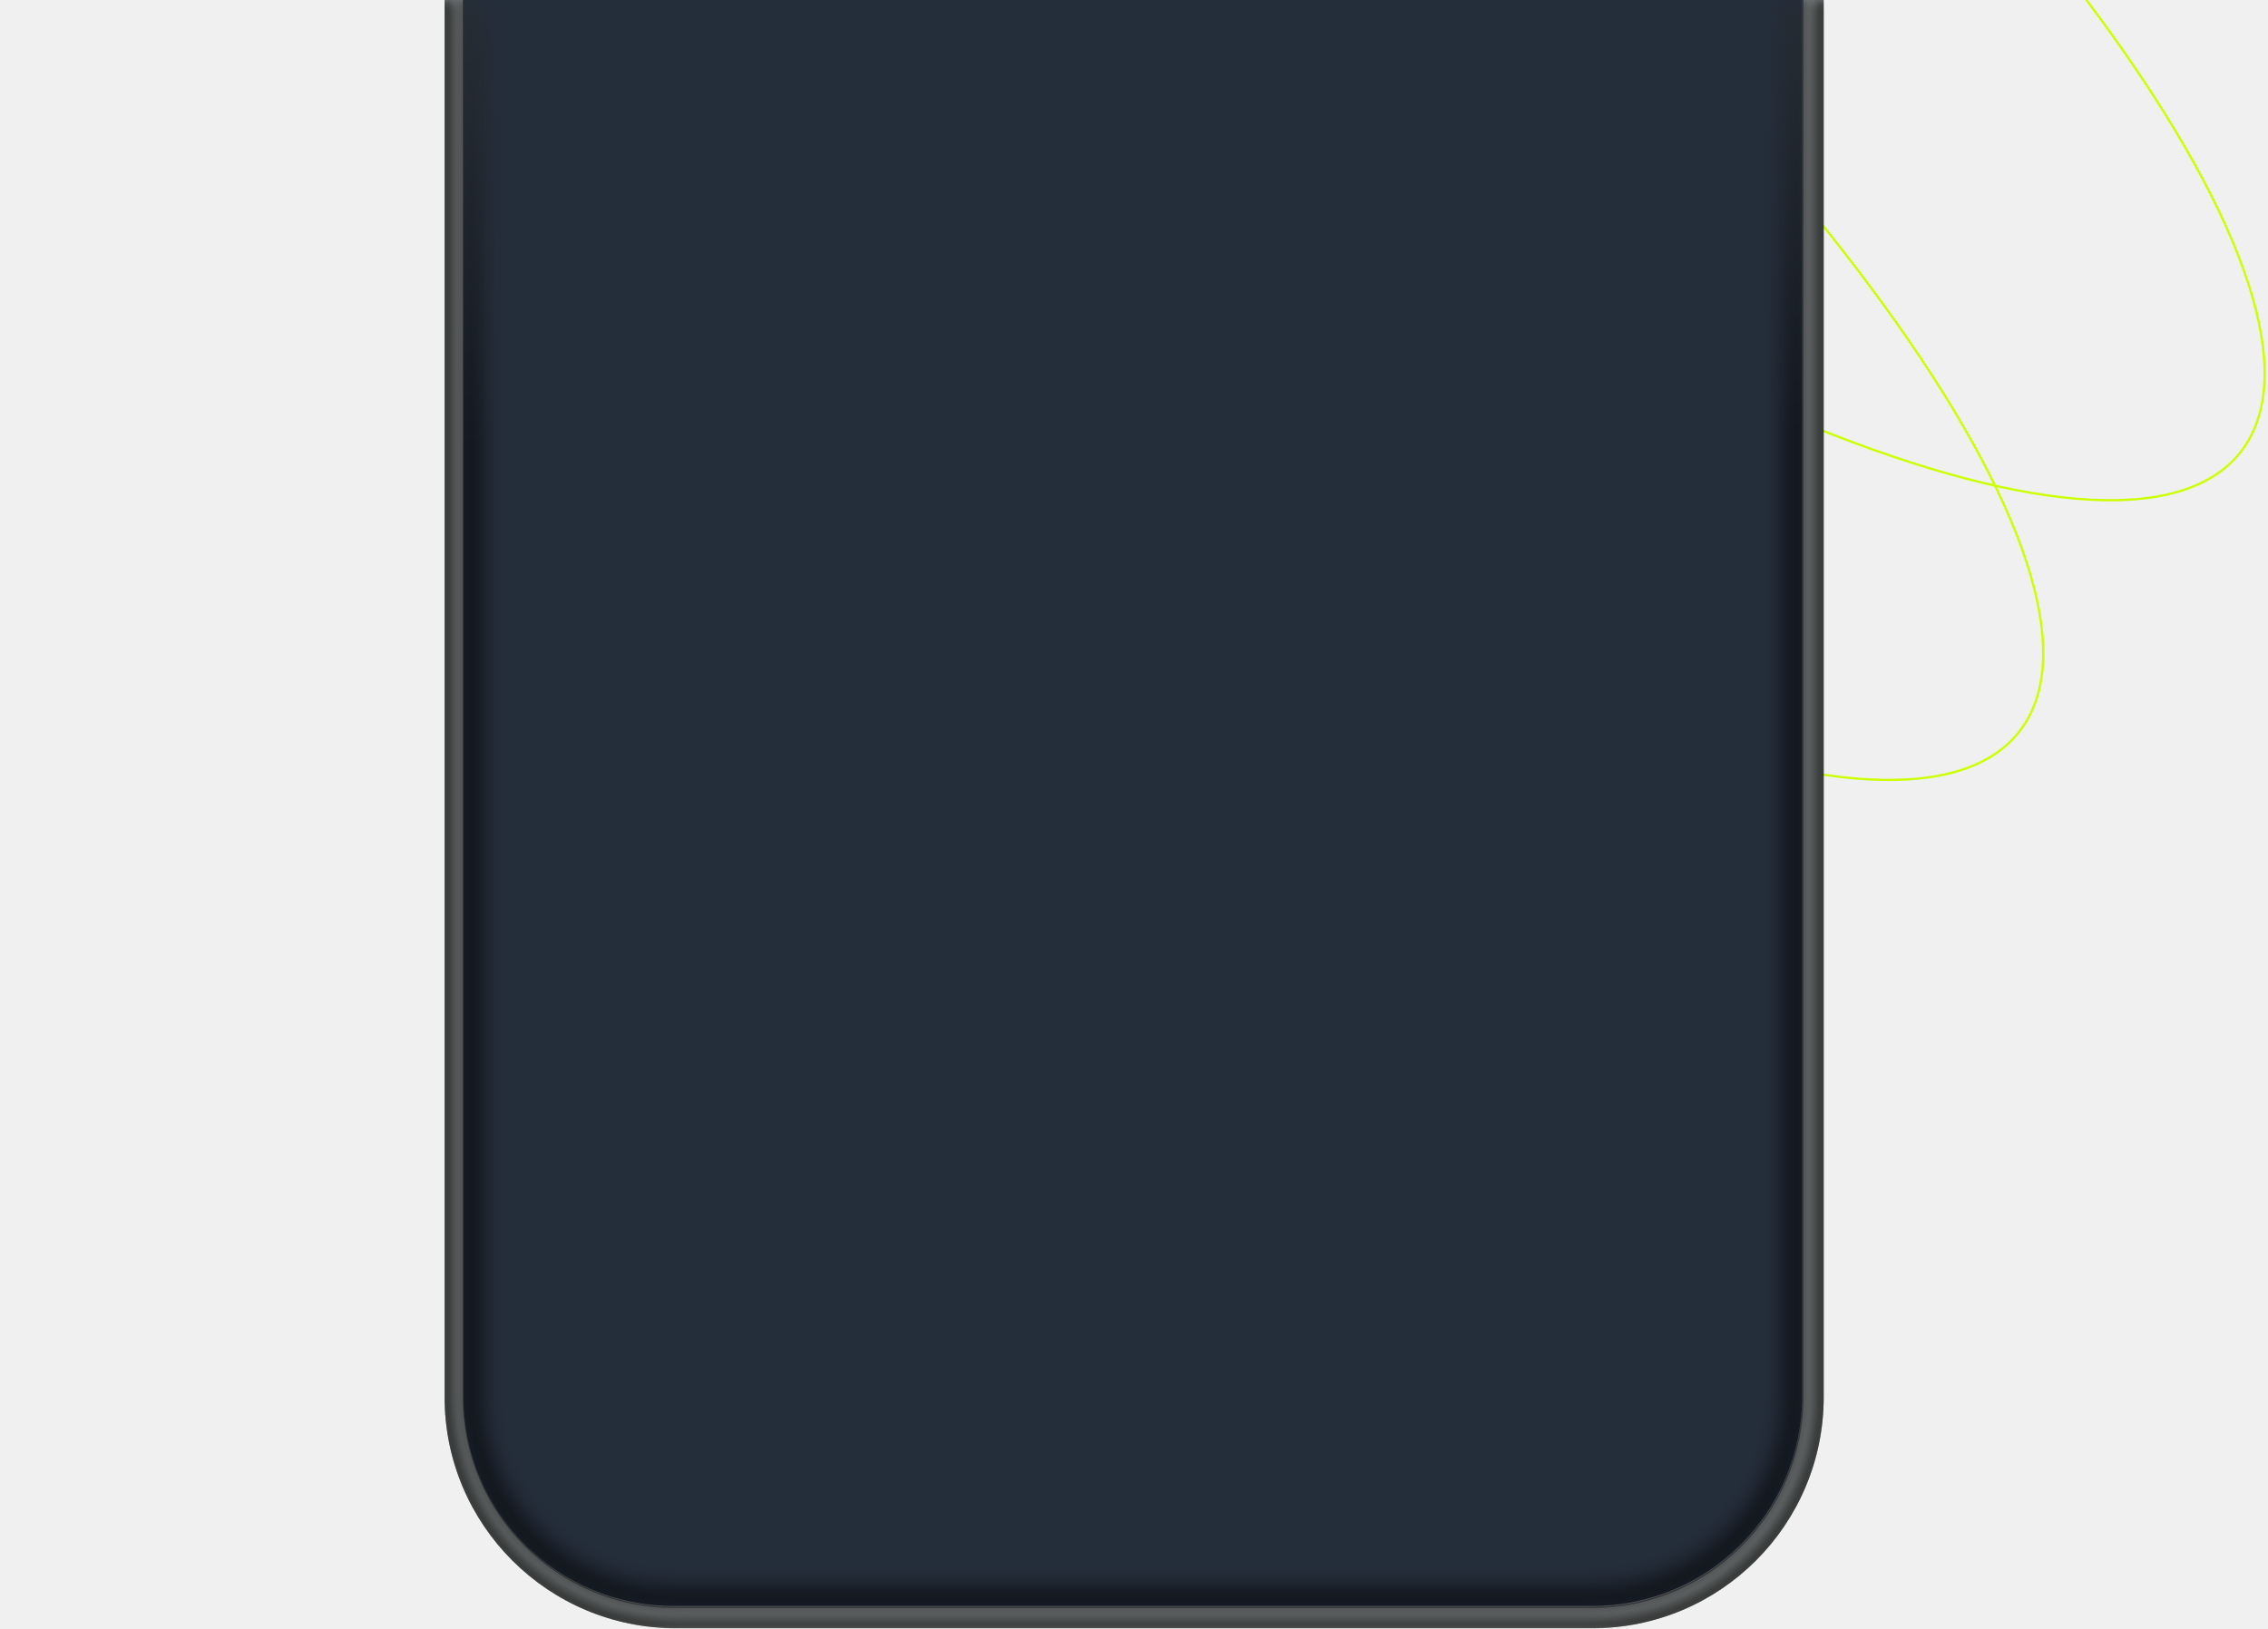
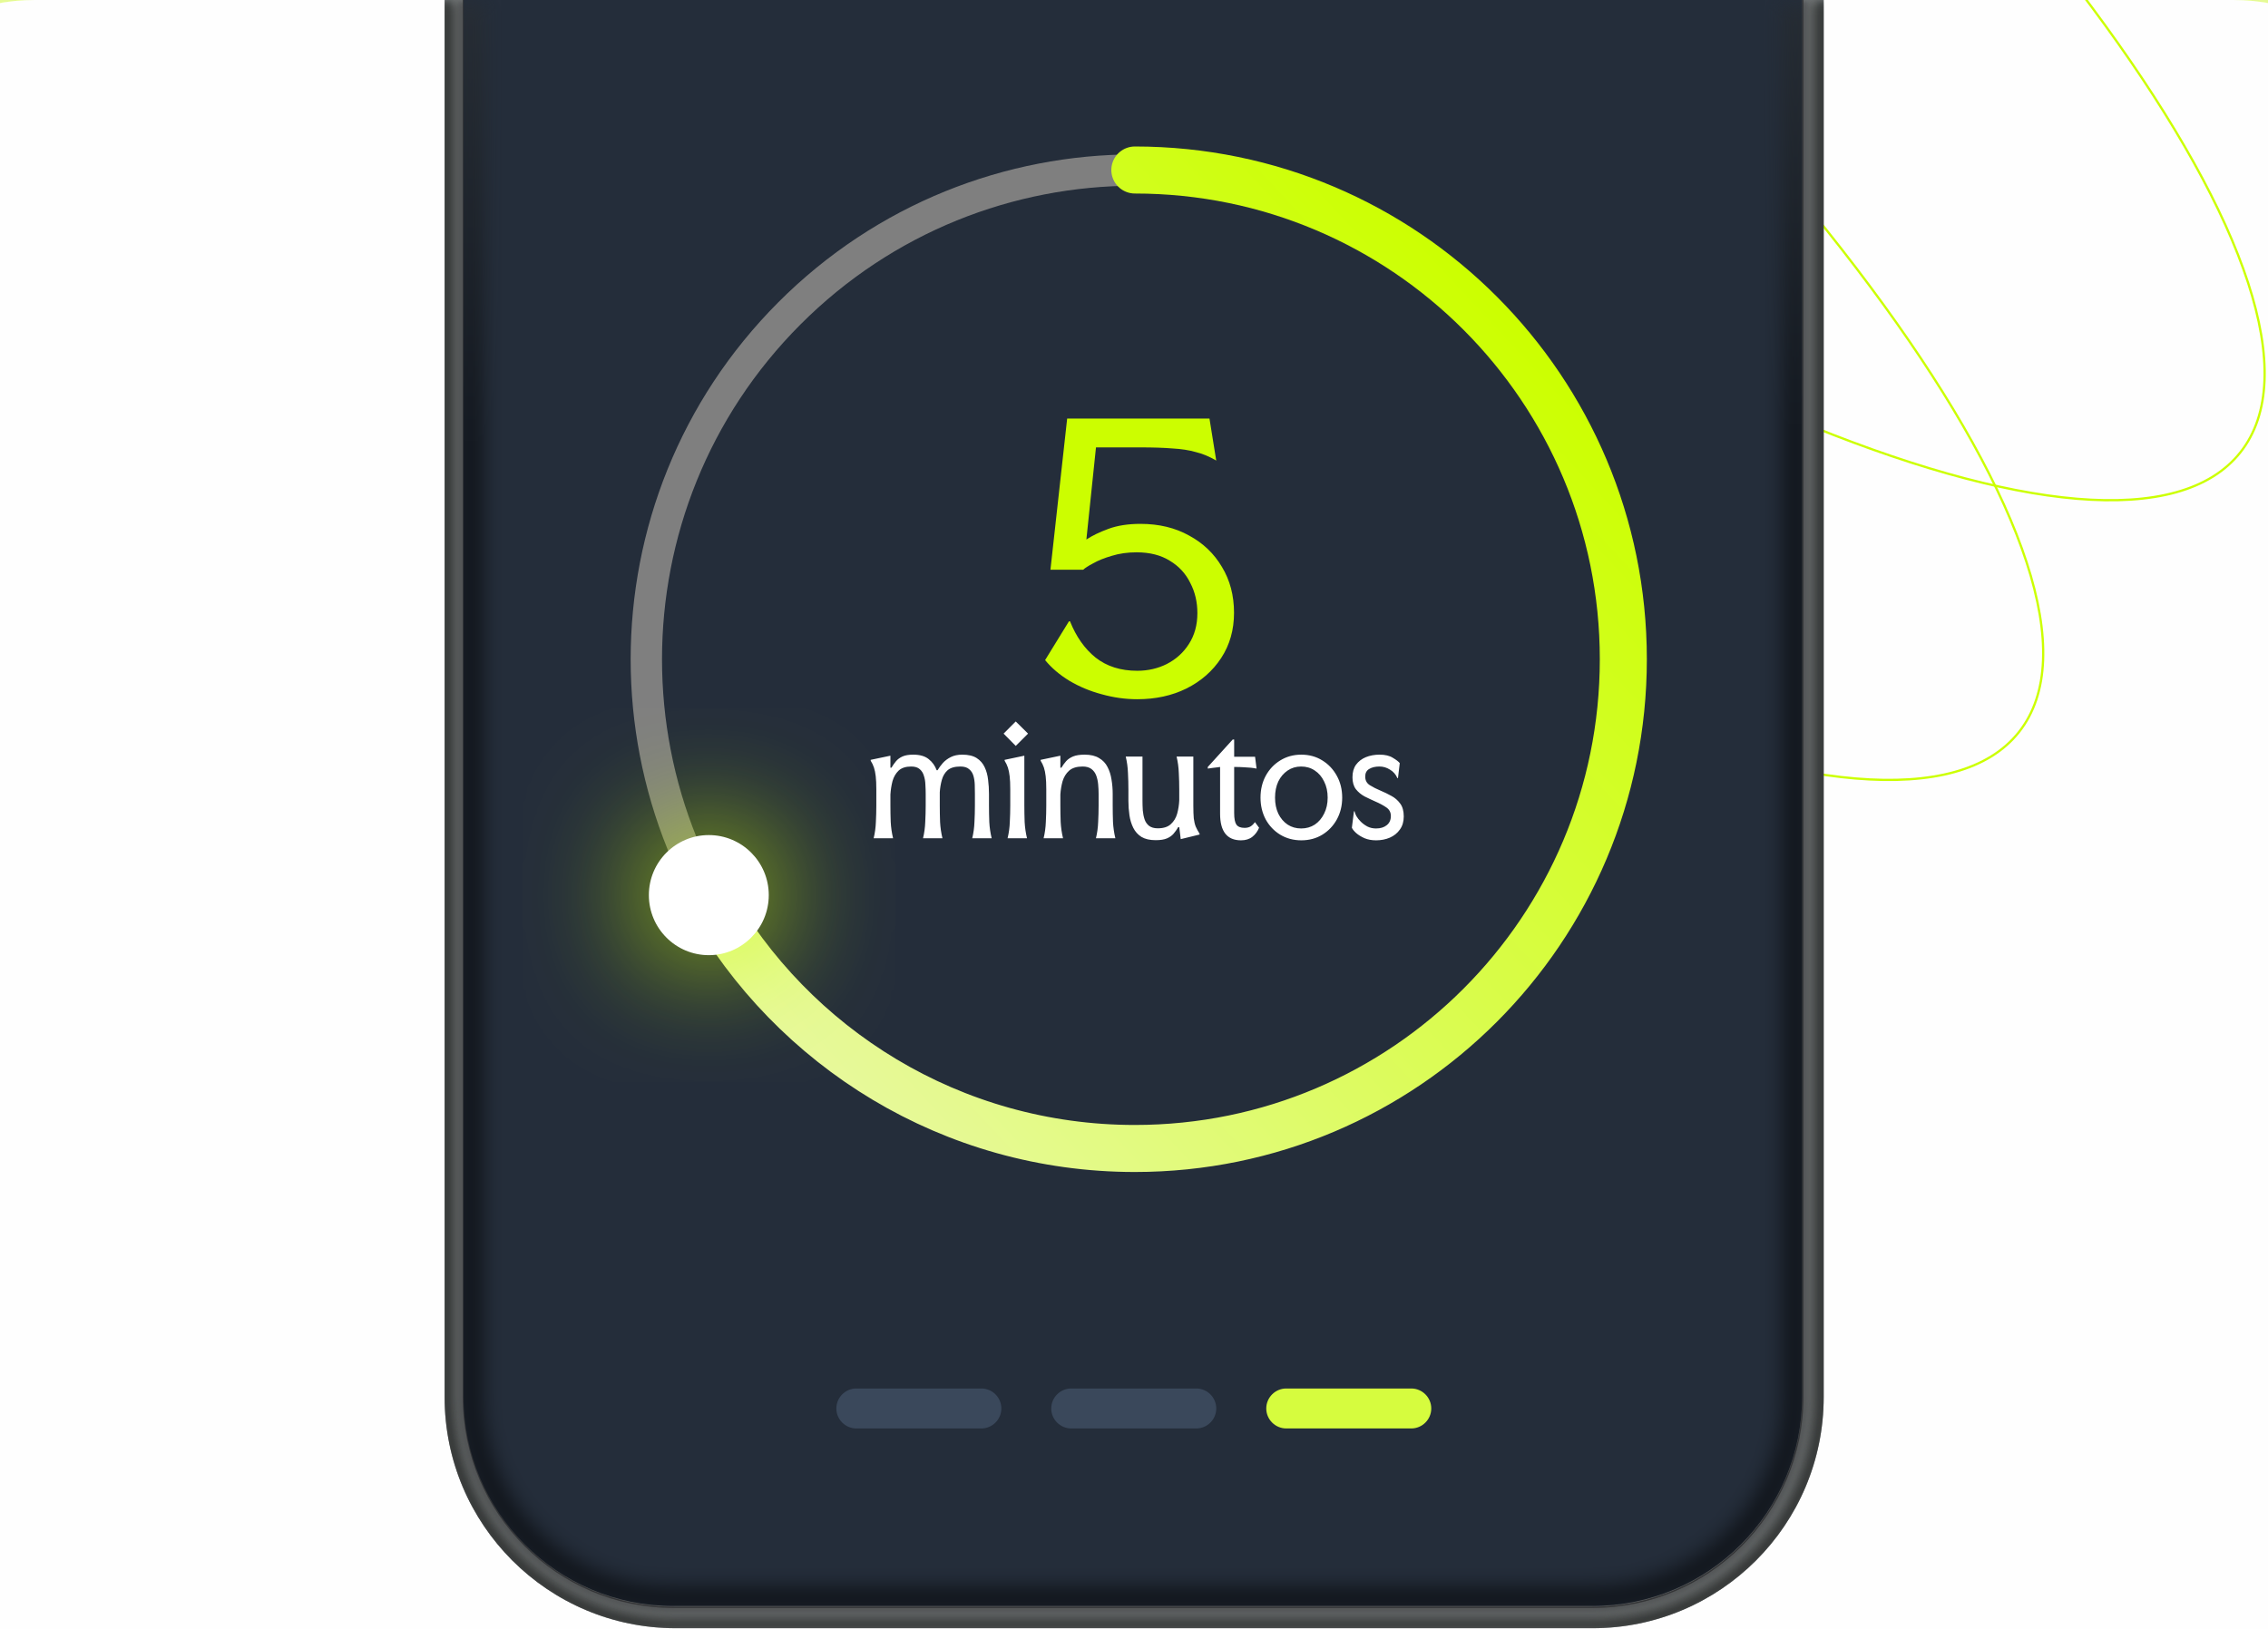
<svg xmlns="http://www.w3.org/2000/svg" width="454" height="326" viewBox="0 0 454 326" fill="none">
-   <path d="M448.47 90.569C454.517 82.93 454.789 71.243 449.998 56.572C445.211 41.912 435.387 24.335 421.345 4.985C393.264 -33.712 348.346 -79.455 293.247 -123.067C238.147 -166.68 183.311 -199.893 139.2 -218.338C117.142 -227.561 97.779 -233.086 82.411 -234.379C67.033 -235.672 55.721 -232.724 49.674 -225.085C43.628 -217.446 43.356 -205.758 48.147 -191.088C52.934 -176.428 62.758 -158.851 76.799 -139.501C104.881 -100.804 149.799 -55.061 204.898 -11.448C259.998 32.164 314.834 65.377 358.945 83.822C381.002 93.045 400.366 98.57 415.733 99.863C431.111 101.156 442.424 98.208 448.47 90.569Z" stroke="#CCFF00" stroke-width="0.451" />
-   <path d="M404.146 146.569C410.192 138.93 410.464 127.243 405.674 112.572C400.887 97.912 391.063 80.335 377.021 60.986C348.94 22.288 304.022 -23.455 248.922 -67.067C193.823 -110.68 138.987 -143.893 94.875 -162.338C72.818 -171.561 53.455 -177.086 38.087 -178.379C22.709 -179.672 11.396 -176.724 5.35 -169.085C-0.696 -161.446 -0.968 -149.758 3.822 -135.088C8.609 -120.428 18.433 -102.851 32.475 -83.501C60.557 -44.804 105.474 0.939 160.574 44.552C215.674 88.164 270.51 121.377 314.621 139.822C336.678 149.045 356.042 154.57 371.409 155.863C386.787 157.156 398.1 154.208 404.146 146.569Z" stroke="#CCFF00" stroke-width="0.451" />
-   <g clip-path="url(#clip0_6700_3675)">
-     <rect width="276.063" height="569" rx="46.285" transform="matrix(-1 8.74228e-08 8.74228e-08 1 365.062 -243)" fill="#717576" />
-     <g filter="url(#filter0_f_6700_3675)">
-       <rect x="-1.012" y="1.012" width="274.038" height="566.975" rx="45.273" transform="matrix(-1 8.74228e-08 8.74228e-08 1 363.038 -243)" stroke="#252726" stroke-width="2.025" />
-     </g>
-     <g filter="url(#filter1_f_6700_3675)">
-       <rect x="-0.337" y="0.337" width="275.388" height="568.325" rx="45.948" transform="matrix(-1 8.74228e-08 8.74228e-08 1 364.388 -243)" stroke="#1F2120" stroke-width="0.675" />
-     </g>
-     <g filter="url(#filter2_f_6700_3675)">
-       <rect x="-0.337" y="0.337" width="268.397" height="560.919" rx="42.245" transform="matrix(-1 8.74228e-08 8.74228e-08 1 360.684 -239.297)" stroke="#313234" stroke-width="0.675" />
-     </g>
-     <rect x="0.135" y="-0.135" width="268.107" height="560.63" rx="42.1" transform="matrix(-1 8.74228e-08 8.74228e-08 1 361.012 -238.68)" stroke="#343537" stroke-width="0.27" />
-   </g>
-   <g clip-path="url(#clip1_6700_3675)">
-     <rect width="267.963" height="560.225" rx="41.965" transform="matrix(-1 8.74228e-08 8.74228e-08 1 360.742 -238.68)" fill="#242D3A" />
-     <g filter="url(#filter3_f_6700_3675)">
-       <rect x="-1.35" y="1.35" width="265.263" height="557.526" rx="40.615" transform="matrix(-1 8.74228e-08 8.74228e-08 1 358.042 -238.68)" stroke="url(#paint0_radial_6700_3675)" stroke-width="2.7" />
+   <rect width="454" height="326" fill="#9C9C9C" />
+   <path d="M-1095 -998C-1095 -999.104 -1094.1 -1000 -1093 -1000H2104C2105.1 -1000 2106 -999.105 2106 -998V3789C2106 3790.1 2105.1 3791 2104 3791H-1093C-1094.1 3791 -1095 3790.1 -1095 3789V-998Z" fill="#C4C4C4" />
+   <path d="M-1093 -999H2104V-1001H-1093V-999ZM2105 -998V3789H2107V-998H2105ZM2104 3790H-1093V3792H2104V3790ZM-1094 3789V-998H-1096V3789H-1094ZM-1093 3790C-1093.55 3790 -1094 3789.55 -1094 3789H-1096C-1096 3790.66 -1094.66 3792 -1093 3792V3790ZM2105 3789C2105 3789.55 2104.55 3790 2104 3790V3792C2105.66 3792 2107 3790.66 2107 3789H2105ZM2104 -999C2104.55 -999 2105 -998.552 2105 -998H2107C2107 -999.657 2105.66 -1001 2104 -1001V-999ZM-1093 -1001C-1094.66 -1001 -1096 -999.657 -1096 -998H-1094C-1094 -998.552 -1093.55 -999 -1093 -999V-1001Z" fill="white" fill-opacity="0.1" />
+   <g clip-path="url(#clip0_6635_1669)">
+     <rect width="1920" height="2367" transform="translate(-733 -492)" fill="white" />
+     <rect x="-703" y="-239" width="1860" height="663" rx="60" fill="#EAFF98" />
+     <path d="M-42.469 138.436C-89.072 187.293 -136.812 226.219 -176.32 249.661C-196.075 261.383 -213.761 269.226 -228.209 272.508C-242.668 275.793 -253.822 274.498 -260.592 268.04C-267.362 261.582 -269.182 250.502 -266.584 235.904C-263.987 221.317 -256.988 203.28 -246.212 182.994C-224.662 142.423 -188.032 92.898 -141.43 44.042C-94.827 -4.815 -47.086 -43.742 -7.578 -67.183C12.177 -78.905 29.863 -86.748 44.311 -90.03C58.77 -93.314 69.924 -92.019 76.694 -85.562C83.464 -79.104 85.285 -68.023 82.686 -53.425C80.09 -38.838 73.09 -20.803 62.314 -0.516C40.763 40.054 4.133 89.579 -42.469 138.436Z" stroke="#242D3A" stroke-width="0.451" />
+     <path d="M7.188 185.804C-39.414 234.661 -87.155 273.587 -126.663 297.029C-146.418 308.751 -164.103 316.594 -178.552 319.876C-193.01 323.161 -204.165 321.866 -210.935 315.408C-217.705 308.95 -219.525 297.87 -216.927 283.272C-214.33 268.685 -207.331 250.649 -196.555 230.362C-175.004 189.791 -138.375 140.266 -91.772 91.41C-45.17 42.553 2.571 3.627 42.079 -19.815C61.834 -31.537 79.52 -39.379 93.969 -42.662C108.427 -45.946 119.582 -44.651 126.352 -38.194C133.122 -31.736 134.942 -20.655 132.344 -6.057C129.747 8.53 122.747 26.566 111.971 46.852C90.421 87.422 53.791 136.947 7.188 185.804Z" stroke="#242D3A" stroke-width="0.451" />
+     <g filter="url(#filter0_d_6635_1669)">
+       <g clip-path="url(#clip1_6635_1669)">
+         <g filter="url(#filter1_d_6635_1669)">
+           <rect x="-33" width="520" height="634" fill="#FEFEFE" />
+         </g>
+         <path d="M204.899 -11.448C259.998 32.164 314.834 65.377 358.945 83.822C381.002 93.045 400.366 98.57 415.734 99.863C431.111 101.156 442.424 98.208 448.47 90.569C454.517 82.93 454.789 71.242 449.999 56.572C445.211 41.912 435.387 24.335 421.345 4.986C393.264 -33.711 348.346 -79.455 293.247 -123.067C238.147 -166.68 183.311 -199.892 139.2 -218.337C117.143 -227.56 97.779 -233.086 82.412 -234.378C67.034 -235.672 55.721 -232.723 49.674 -225.084C43.628 -217.445 43.357 -205.758 48.147 -191.088C52.934 -176.428 62.758 -158.85 76.8 -139.501C104.881 -100.804 149.799 -55.06 204.899 -11.448Z" stroke="#CCFF00" stroke-width="0.451" />
+         <path d="M160.574 44.552C215.674 88.164 270.51 121.377 314.621 139.822C336.678 149.045 356.042 154.57 371.409 155.863C386.787 157.156 398.1 154.208 404.146 146.569C410.193 138.93 410.465 127.242 405.674 112.572C400.887 97.912 391.063 80.335 377.021 60.986C348.939 22.289 304.022 -23.455 248.923 -67.067C193.823 -110.68 138.987 -143.892 94.876 -162.337C72.819 -171.56 53.455 -177.086 38.088 -178.378C22.71 -179.672 11.396 -176.723 5.35 -169.084C-0.696 -161.445 -0.968 -149.758 3.823 -135.088C8.61 -120.428 18.434 -102.85 32.475 -83.501C60.557 -44.804 105.475 0.94 160.574 44.552Z" stroke="#CCFF00" stroke-width="0.451" />
+         <g clip-path="url(#clip2_6635_1669)">
+           <rect width="276.063" height="569" rx="46.285" transform="matrix(-1 8.74228e-08 8.74228e-08 1 365.062 -243)" fill="#717576" />
+           <g filter="url(#filter2_f_6635_1669)">
+             <rect x="-1.012" y="1.012" width="274.038" height="566.975" rx="45.273" transform="matrix(-1 8.74228e-08 8.74228e-08 1 363.038 -243)" stroke="#252726" stroke-width="2.025" />
+           </g>
+           <g filter="url(#filter3_f_6635_1669)">
+             <rect x="-0.337" y="0.337" width="275.388" height="568.325" rx="45.948" transform="matrix(-1 8.74228e-08 8.74228e-08 1 364.388 -243)" stroke="#1F2120" stroke-width="0.675" />
+           </g>
+           <g filter="url(#filter4_f_6635_1669)">
+             <rect x="-0.337" y="0.337" width="268.397" height="560.919" rx="42.245" transform="matrix(-1 8.74228e-08 8.74228e-08 1 360.684 -239.297)" stroke="#313234" stroke-width="0.675" />
+           </g>
+           <rect x="0.135" y="-0.135" width="268.107" height="560.63" rx="42.1" transform="matrix(-1 8.74228e-08 8.74228e-08 1 361.012 -238.68)" stroke="#343537" stroke-width="0.27" />
+         </g>
+         <g clip-path="url(#clip3_6635_1669)">
+           <rect width="267.963" height="560.225" rx="41.965" transform="matrix(-1 8.74228e-08 8.74228e-08 1 360.742 -238.68)" fill="#242D3A" />
+           <g filter="url(#filter5_f_6635_1669)">
+             <rect x="-1.35" y="1.35" width="265.263" height="557.526" rx="40.615" transform="matrix(-1 8.74228e-08 8.74228e-08 1 358.042 -238.68)" stroke="url(#paint0_radial_6635_1669)" stroke-width="2.7" />
+           </g>
+         </g>
+         <path d="M296.307 201.267C334.494 163.013 334.494 100.992 296.307 62.739C258.12 24.486 196.207 24.486 158.021 62.739C119.834 100.992 119.834 163.013 158.021 201.267C196.207 239.52 258.12 239.52 296.307 201.267Z" stroke="#7F7F7F" stroke-width="6.277" stroke-miterlimit="10" />
+         <path d="M227.169 34.037C281.174 34.037 324.952 77.891 324.952 131.991C324.952 186.091 281.174 229.945 227.169 229.945C190.556 229.945 158.636 209.794 141.888 179.954" stroke="url(#paint1_linear_6635_1669)" stroke-width="9.416" stroke-linecap="round" stroke-linejoin="round" />
+         <g filter="url(#filter6_d_6635_1669)">
+           <path d="M153.889 179.218C153.889 185.857 148.516 191.241 141.888 191.241C135.261 191.241 129.887 185.857 129.887 179.218C129.887 172.579 135.261 167.196 141.888 167.196C148.516 167.196 153.889 172.579 153.889 179.218Z" fill="white" />
+         </g>
+         <path d="M247.022 122.691C247.022 126.11 246.168 129.125 244.458 131.736C242.749 134.347 240.423 136.389 237.479 137.861C234.583 139.285 231.307 139.997 227.651 139.997C225.277 139.997 222.903 139.665 220.529 139C218.203 138.383 216.043 137.481 214.049 136.294C212.102 135.107 210.488 133.73 209.206 132.163L213.977 124.4H214.191C215.425 127.487 217.135 129.908 219.319 131.665C221.55 133.421 224.328 134.3 227.651 134.3C229.788 134.3 231.758 133.849 233.562 132.947C235.414 131.997 236.886 130.668 237.978 128.958C239.117 127.202 239.687 125.136 239.687 122.762C239.687 120.531 239.212 118.513 238.262 116.709C237.36 114.857 236.007 113.385 234.203 112.293C232.399 111.154 230.167 110.584 227.509 110.584C225.704 110.584 224.043 110.822 222.523 111.296C221.052 111.724 219.817 112.222 218.82 112.792C217.823 113.314 217.158 113.742 216.826 114.074H210.274L213.621 83.806H242.108L243.461 92.21C242.084 91.403 240.708 90.833 239.331 90.501C238.001 90.121 236.458 89.884 234.702 89.789C232.992 89.646 230.832 89.575 228.221 89.575H219.39L217.467 108.02C218.606 107.261 220.078 106.549 221.882 105.884C223.687 105.219 225.823 104.887 228.292 104.887C231.995 104.887 235.248 105.67 238.049 107.237C240.85 108.756 243.034 110.845 244.601 113.504C246.215 116.163 247.022 119.225 247.022 122.691Z" fill="#CCFE00" />
+         <path d="M185.302 158.959C185.302 158.366 185.282 157.752 185.242 157.119C185.223 156.466 185.124 155.873 184.946 155.339C184.787 154.785 184.51 154.34 184.115 154.003C183.719 153.647 183.145 153.469 182.394 153.469C181.306 153.469 180.465 153.746 179.871 154.3C179.298 154.854 178.892 155.556 178.655 156.407C178.437 157.258 178.299 158.148 178.239 159.078V161.244C178.239 162.352 178.259 163.46 178.299 164.567C178.358 165.675 178.516 166.763 178.773 167.832H174.886C175.143 166.763 175.292 165.675 175.331 164.567C175.391 163.46 175.42 162.352 175.42 161.244V158.039C175.42 156.971 175.381 156.1 175.302 155.428C175.222 154.735 175.104 154.152 174.945 153.677C174.787 153.202 174.57 152.747 174.293 152.312V152.134L178.239 151.303V153.707H178.447C178.744 153.212 179.05 152.777 179.367 152.401C179.703 152.005 180.138 151.689 180.673 151.452C181.207 151.214 181.919 151.095 182.809 151.095C184.134 151.095 185.163 151.392 185.895 151.986C186.627 152.559 187.161 153.301 187.498 154.211H187.676C187.972 153.717 188.328 153.232 188.744 152.757C189.179 152.282 189.713 151.887 190.346 151.57C190.979 151.254 191.741 151.095 192.631 151.095C193.838 151.095 194.797 151.323 195.51 151.778C196.222 152.233 196.756 152.846 197.112 153.618C197.468 154.369 197.695 155.21 197.794 156.14C197.913 157.07 197.972 158.009 197.972 158.959V161.244C197.972 162.352 197.992 163.46 198.032 164.567C198.091 165.675 198.249 166.763 198.507 167.832H194.619C194.876 166.763 195.025 165.675 195.064 164.567C195.124 163.46 195.153 162.352 195.153 161.244V158.959C195.153 158.366 195.144 157.752 195.124 157.119C195.104 156.466 195.015 155.873 194.857 155.339C194.698 154.785 194.412 154.34 193.996 154.003C193.6 153.647 193.017 153.469 192.245 153.469C191.118 153.469 190.267 153.717 189.693 154.211C189.139 154.706 188.754 155.349 188.536 156.14C188.319 156.912 188.18 157.733 188.121 158.603V161.244C188.121 162.352 188.14 163.46 188.18 164.567C188.239 165.675 188.398 166.763 188.655 167.832H184.768C185.025 166.763 185.173 165.675 185.213 164.567C185.272 163.46 185.302 162.352 185.302 161.244V158.959ZM203.328 144.448L205.791 146.882L203.328 149.345L200.895 146.882L203.328 144.448ZM202.23 161.244V158.039C202.23 156.971 202.191 156.1 202.111 155.428C202.032 154.735 201.914 154.152 201.755 153.677C201.597 153.202 201.38 152.747 201.103 152.312V152.134L205.049 151.303V161.244C205.049 162.352 205.069 163.46 205.109 164.567C205.168 165.675 205.326 166.763 205.583 167.832H201.696C201.953 166.763 202.102 165.675 202.141 164.567C202.201 163.46 202.23 162.352 202.23 161.244ZM219.916 158.959C219.916 158.326 219.886 157.693 219.827 157.06C219.767 156.407 219.639 155.814 219.441 155.279C219.243 154.745 218.927 154.31 218.491 153.974C218.056 153.638 217.463 153.469 216.711 153.469C215.544 153.469 214.644 153.746 214.011 154.3C213.397 154.854 212.962 155.556 212.705 156.407C212.468 157.258 212.319 158.148 212.26 159.078V161.244C212.26 162.352 212.28 163.46 212.319 164.567C212.379 165.675 212.537 166.763 212.794 167.832H208.907C209.164 166.763 209.312 165.675 209.352 164.567C209.411 163.46 209.441 162.352 209.441 161.244V158.039C209.441 156.971 209.401 156.1 209.322 155.428C209.243 154.735 209.124 154.152 208.966 153.677C208.808 153.202 208.59 152.747 208.313 152.312V152.134L212.26 151.303V153.707H212.468C212.764 153.212 213.081 152.777 213.417 152.401C213.773 152.005 214.238 151.689 214.812 151.452C215.386 151.214 216.157 151.095 217.126 151.095C218.313 151.095 219.273 151.323 220.005 151.778C220.757 152.213 221.32 152.807 221.696 153.558C222.092 154.31 222.359 155.151 222.497 156.081C222.656 157.01 222.735 157.97 222.735 158.959V161.244C222.735 162.352 222.755 163.46 222.794 164.567C222.854 165.675 223.012 166.763 223.269 167.832H219.382C219.639 166.763 219.787 165.675 219.827 164.567C219.886 163.46 219.916 162.352 219.916 161.244V158.959ZM228.699 160.354C228.699 160.967 228.719 161.6 228.758 162.253C228.818 162.906 228.936 163.499 229.114 164.033C229.292 164.567 229.589 165.003 230.004 165.339C230.44 165.675 231.023 165.843 231.755 165.843C232.903 165.843 233.773 165.566 234.367 165.013C234.98 164.459 235.405 163.756 235.643 162.906C235.88 162.035 236.018 161.145 236.058 160.235V158.069C236.058 156.961 236.028 155.853 235.969 154.745C235.929 153.638 235.781 152.549 235.524 151.481H238.877V161.274C238.877 162.342 238.907 163.202 238.966 163.855C239.045 164.488 239.174 165.032 239.352 165.487C239.55 165.942 239.807 166.417 240.123 166.912V167.09L236.355 168.01L236.058 165.606H235.85C235.573 166.081 235.267 166.516 234.93 166.912C234.594 167.307 234.149 167.624 233.595 167.861C233.041 168.099 232.289 168.217 231.34 168.217C230.173 168.217 229.223 168 228.491 167.564C227.779 167.109 227.235 166.506 226.859 165.754C226.483 165.003 226.226 164.162 226.088 163.232C225.949 162.283 225.88 161.323 225.88 160.354V158.069C225.88 156.961 225.85 155.853 225.791 154.745C225.751 153.638 225.603 152.549 225.346 151.481H228.699V160.354ZM248.416 168.247C245.627 168.247 244.232 166.467 244.232 162.906V153.558C244.232 153.558 244.094 153.578 243.817 153.618C243.54 153.638 243.214 153.677 242.838 153.736C242.462 153.776 242.106 153.825 241.77 153.885V153.558L246.755 148.069H247.051V151.511H251.235L251.532 153.885C251.137 153.806 250.741 153.746 250.345 153.707C249.969 153.667 249.524 153.638 249.01 153.618C248.496 153.578 247.843 153.558 247.051 153.558V162.787C247.051 163.895 247.2 164.666 247.497 165.102C247.813 165.537 248.357 165.754 249.129 165.754C249.623 165.754 250.029 165.655 250.345 165.458C250.662 165.26 250.949 164.973 251.206 164.597L252.037 165.725C251.74 166.457 251.295 167.06 250.701 167.535C250.108 168.01 249.346 168.247 248.416 168.247ZM260.485 168.247C258.922 168.247 257.518 167.871 256.271 167.119C255.045 166.368 254.075 165.349 253.363 164.063C252.671 162.757 252.325 161.303 252.325 159.701C252.325 158.079 252.671 156.625 253.363 155.339C254.075 154.033 255.045 153.004 256.271 152.253C257.518 151.481 258.922 151.095 260.485 151.095C262.068 151.095 263.472 151.481 264.699 152.253C265.925 153.004 266.894 154.033 267.607 155.339C268.319 156.625 268.675 158.079 268.675 159.701C268.675 161.303 268.319 162.757 267.607 164.063C266.894 165.349 265.925 166.368 264.699 167.119C263.472 167.871 262.068 168.247 260.485 168.247ZM260.455 165.873C261.484 165.873 262.394 165.616 263.185 165.102C263.977 164.567 264.6 163.835 265.055 162.906C265.529 161.976 265.767 160.908 265.767 159.701C265.767 158.474 265.529 157.396 265.055 156.466C264.6 155.517 263.977 154.785 263.185 154.271C262.394 153.736 261.484 153.469 260.455 153.469C259.446 153.469 258.546 153.736 257.755 154.271C256.964 154.805 256.34 155.537 255.885 156.466C255.45 157.396 255.233 158.474 255.233 159.701C255.233 160.908 255.45 161.976 255.885 162.906C256.34 163.835 256.964 164.567 257.755 165.102C258.546 165.616 259.446 165.873 260.455 165.873ZM280.198 152.787L279.842 155.784H279.723C279.407 155.052 278.912 154.488 278.24 154.093C277.587 153.677 276.885 153.469 276.133 153.469C275.282 153.469 274.59 153.638 274.056 153.974C273.541 154.29 273.284 154.795 273.284 155.487C273.284 156.239 273.591 156.813 274.204 157.208C274.837 157.604 275.559 157.97 276.37 158.306C277.082 158.603 277.795 158.949 278.507 159.345C279.219 159.721 279.812 160.235 280.287 160.888C280.762 161.521 280.999 162.381 280.999 163.469C280.999 164.498 280.742 165.369 280.228 166.081C279.733 166.793 279.061 167.337 278.21 167.713C277.379 168.069 276.459 168.247 275.45 168.247C274.6 168.247 273.838 168.108 273.165 167.832C272.493 167.535 271.929 167.189 271.474 166.793C271.039 166.397 270.752 166.041 270.613 165.725L271.029 162.431H271.148C271.187 162.668 271.306 162.985 271.504 163.38C271.721 163.756 272.018 164.132 272.394 164.508C272.77 164.884 273.215 165.21 273.729 165.487C274.244 165.744 274.817 165.873 275.45 165.873C276.341 165.873 277.053 165.655 277.587 165.22C278.141 164.785 278.418 164.172 278.418 163.38C278.418 162.629 278.101 162.045 277.468 161.63C276.855 161.214 276.133 160.828 275.302 160.472C274.59 160.156 273.878 159.82 273.165 159.463C272.473 159.088 271.889 158.603 271.415 158.009C270.96 157.396 270.732 156.605 270.732 155.636C270.732 154.607 270.97 153.766 271.444 153.113C271.939 152.441 272.592 151.936 273.403 151.6C274.234 151.264 275.154 151.095 276.162 151.095C277.27 151.095 278.151 151.303 278.803 151.719C279.476 152.114 279.941 152.47 280.198 152.787Z" fill="white" />
+         <g clip-path="url(#clip4_6635_1669)">
+           <path d="M196.447 278H171.418C169.219 278 167.418 279.801 167.418 282C167.418 284.199 169.219 286 171.418 286H196.447C198.646 286 200.447 284.199 200.447 282C200.447 279.801 198.646 278 196.447 278Z" fill="#3A485B" />
+           <path d="M239.465 278H214.435C212.236 278 210.435 279.801 210.435 282C210.435 284.199 212.236 286 214.435 286H239.465C241.663 286 243.465 284.199 243.465 282C243.465 279.801 241.663 278 239.465 278Z" fill="#3A485B" />
+           <path d="M282.506 278H257.476C255.277 278 253.476 279.801 253.476 282C253.476 284.199 255.277 286 257.476 286H282.506C284.704 286 286.506 284.199 286.506 282C286.506 279.801 284.704 278 282.506 278Z" fill="#D6FC3E" />
+         </g>
+       </g>
    </g>
  </g>
  <defs>
-     <filter id="filter0_f_6700_3675" x="86.3" y="-245.7" width="281.463" height="574.4" filterUnits="userSpaceOnUse" color-interpolation-filters="sRGB">
+     <filter id="filter0_d_6635_1669" x="-57.5" y="-17.5" width="569" height="683" filterUnits="userSpaceOnUse" color-interpolation-filters="sRGB">
+       <feFlood flood-opacity="0" result="BackgroundImageFix" />
+       <feColorMatrix in="SourceAlpha" type="matrix" values="0 0 0 0 0 0 0 0 0 0 0 0 0 0 0 0 0 0 127 0" result="hardAlpha" />
+       <feOffset dy="7" />
+       <feGaussianBlur stdDeviation="12.25" />
+       <feComposite in2="hardAlpha" operator="out" />
+       <feColorMatrix type="matrix" values="0 0 0 0 0 0 0 0 0 0 0 0 0 0 0 0 0 0 0.25 0" />
+       <feBlend mode="normal" in2="BackgroundImageFix" result="effect1_dropShadow_6635_1669" />
+       <feBlend mode="normal" in="SourceGraphic" in2="effect1_dropShadow_6635_1669" result="shape" />
+     </filter>
+     <filter id="filter1_d_6635_1669" x="-57.5" y="-17.5" width="569" height="683" filterUnits="userSpaceOnUse" color-interpolation-filters="sRGB">
+       <feFlood flood-opacity="0" result="BackgroundImageFix" />
+       <feColorMatrix in="SourceAlpha" type="matrix" values="0 0 0 0 0 0 0 0 0 0 0 0 0 0 0 0 0 0 127 0" result="hardAlpha" />
+       <feOffset dy="7" />
+       <feGaussianBlur stdDeviation="12.25" />
+       <feComposite in2="hardAlpha" operator="out" />
+       <feColorMatrix type="matrix" values="0 0 0 0 0 0 0 0 0 0 0 0 0 0 0 0 0 0 0.25 0" />
+       <feBlend mode="normal" in2="BackgroundImageFix" result="effect1_dropShadow_6635_1669" />
+       <feBlend mode="normal" in="SourceGraphic" in2="effect1_dropShadow_6635_1669" result="shape" />
+     </filter>
+     <filter id="filter2_f_6635_1669" x="86.3" y="-245.7" width="281.463" height="574.4" filterUnits="userSpaceOnUse" color-interpolation-filters="sRGB">
      <feFlood flood-opacity="0" result="BackgroundImageFix" />
      <feBlend mode="normal" in="SourceGraphic" in2="BackgroundImageFix" result="shape" />
-       <feGaussianBlur stdDeviation="1.35" result="effect1_foregroundBlur_6700_3675" />
+       <feGaussianBlur stdDeviation="1.35" result="effect1_foregroundBlur_6635_1669" />
    </filter>
-     <filter id="filter1_f_6700_3675" x="87.65" y="-244.35" width="278.763" height="571.7" filterUnits="userSpaceOnUse" color-interpolation-filters="sRGB">
+     <filter id="filter3_f_6635_1669" x="87.65" y="-244.35" width="278.763" height="571.7" filterUnits="userSpaceOnUse" color-interpolation-filters="sRGB">
      <feFlood flood-opacity="0" result="BackgroundImageFix" />
      <feBlend mode="normal" in="SourceGraphic" in2="BackgroundImageFix" result="shape" />
-       <feGaussianBlur stdDeviation="0.675" result="effect1_foregroundBlur_6700_3675" />
+       <feGaussianBlur stdDeviation="0.675" result="effect1_foregroundBlur_6635_1669" />
    </filter>
-     <filter id="filter2_f_6700_3675" x="90.938" y="-240.647" width="271.771" height="564.294" filterUnits="userSpaceOnUse" color-interpolation-filters="sRGB">
+     <filter id="filter4_f_6635_1669" x="90.938" y="-240.647" width="271.772" height="564.294" filterUnits="userSpaceOnUse" color-interpolation-filters="sRGB">
      <feFlood flood-opacity="0" result="BackgroundImageFix" />
      <feBlend mode="normal" in="SourceGraphic" in2="BackgroundImageFix" result="shape" />
-       <feGaussianBlur stdDeviation="0.675" result="effect1_foregroundBlur_6700_3675" />
+       <feGaussianBlur stdDeviation="0.675" result="effect1_foregroundBlur_6635_1669" />
    </filter>
-     <filter id="filter3_f_6700_3675" x="88.054" y="-243.404" width="277.413" height="569.675" filterUnits="userSpaceOnUse" color-interpolation-filters="sRGB">
+     <filter id="filter5_f_6635_1669" x="88.054" y="-243.404" width="277.413" height="569.675" filterUnits="userSpaceOnUse" color-interpolation-filters="sRGB">
      <feFlood flood-opacity="0" result="BackgroundImageFix" />
      <feBlend mode="normal" in="SourceGraphic" in2="BackgroundImageFix" result="shape" />
-       <feGaussianBlur stdDeviation="2.362" result="effect1_foregroundBlur_6700_3675" />
+       <feGaussianBlur stdDeviation="2.362" result="effect1_foregroundBlur_6635_1669" />
    </filter>
-     <radialGradient id="paint0_radial_6700_3675" cx="0" cy="0" r="1" gradientUnits="userSpaceOnUse" gradientTransform="translate(134.319 129.257) rotate(90) scale(229.49 256.03)">
+     <filter id="filter6_d_6635_1669" x="104.611" y="141.921" width="74.553" height="74.595" filterUnits="userSpaceOnUse" color-interpolation-filters="sRGB">
+       <feFlood flood-opacity="0" result="BackgroundImageFix" />
+       <feColorMatrix in="SourceAlpha" type="matrix" values="0 0 0 0 0 0 0 0 0 0 0 0 0 0 0 0 0 0 127 0" result="hardAlpha" />
+       <feOffset />
+       <feGaussianBlur stdDeviation="12.638" />
+       <feColorMatrix type="matrix" values="0 0 0 0 0.8 0 0 0 0 1 0 0 0 0 0 0 0 0 1 0" />
+       <feBlend mode="normal" in2="BackgroundImageFix" result="effect1_dropShadow_6635_1669" />
+       <feBlend mode="normal" in="SourceGraphic" in2="effect1_dropShadow_6635_1669" result="shape" />
+     </filter>
+     <radialGradient id="paint0_radial_6635_1669" cx="0" cy="0" r="1" gradientUnits="userSpaceOnUse" gradientTransform="translate(134.319 129.257) rotate(90) scale(229.49 256.03)">
      <stop stop-color="#879194" />
      <stop offset="1" />
    </radialGradient>
-     <clipPath id="clip0_6700_3675">
+     <linearGradient id="paint1_linear_6635_1669" x1="310.604" y1="72.059" x2="161.422" y2="210.934" gradientUnits="userSpaceOnUse">
+       <stop stop-color="#CCFF00" />
+       <stop offset="1" stop-color="#E7F99B" />
+     </linearGradient>
+     <clipPath id="clip0_6635_1669">
+       <rect width="1920" height="2367" fill="white" transform="translate(-733 -492)" />
+     </clipPath>
+     <clipPath id="clip1_6635_1669">
+       <rect x="-33" width="520" height="634" rx="40" fill="white" />
+     </clipPath>
+     <clipPath id="clip2_6635_1669">
      <rect width="276.063" height="569" rx="46.285" transform="matrix(-1 8.74228e-08 8.74228e-08 1 365.062 -243)" fill="white" />
    </clipPath>
-     <clipPath id="clip1_6700_3675">
+     <clipPath id="clip3_6635_1669">
      <rect width="267.963" height="560.225" rx="41.965" transform="matrix(-1 8.74228e-08 8.74228e-08 1 360.742 -238.68)" fill="white" />
+     </clipPath>
+     <clipPath id="clip4_6635_1669">
+       <rect width="119.088" height="8" fill="white" transform="matrix(1 0 0 -1 167.418 286)" />
    </clipPath>
  </defs>
</svg>
